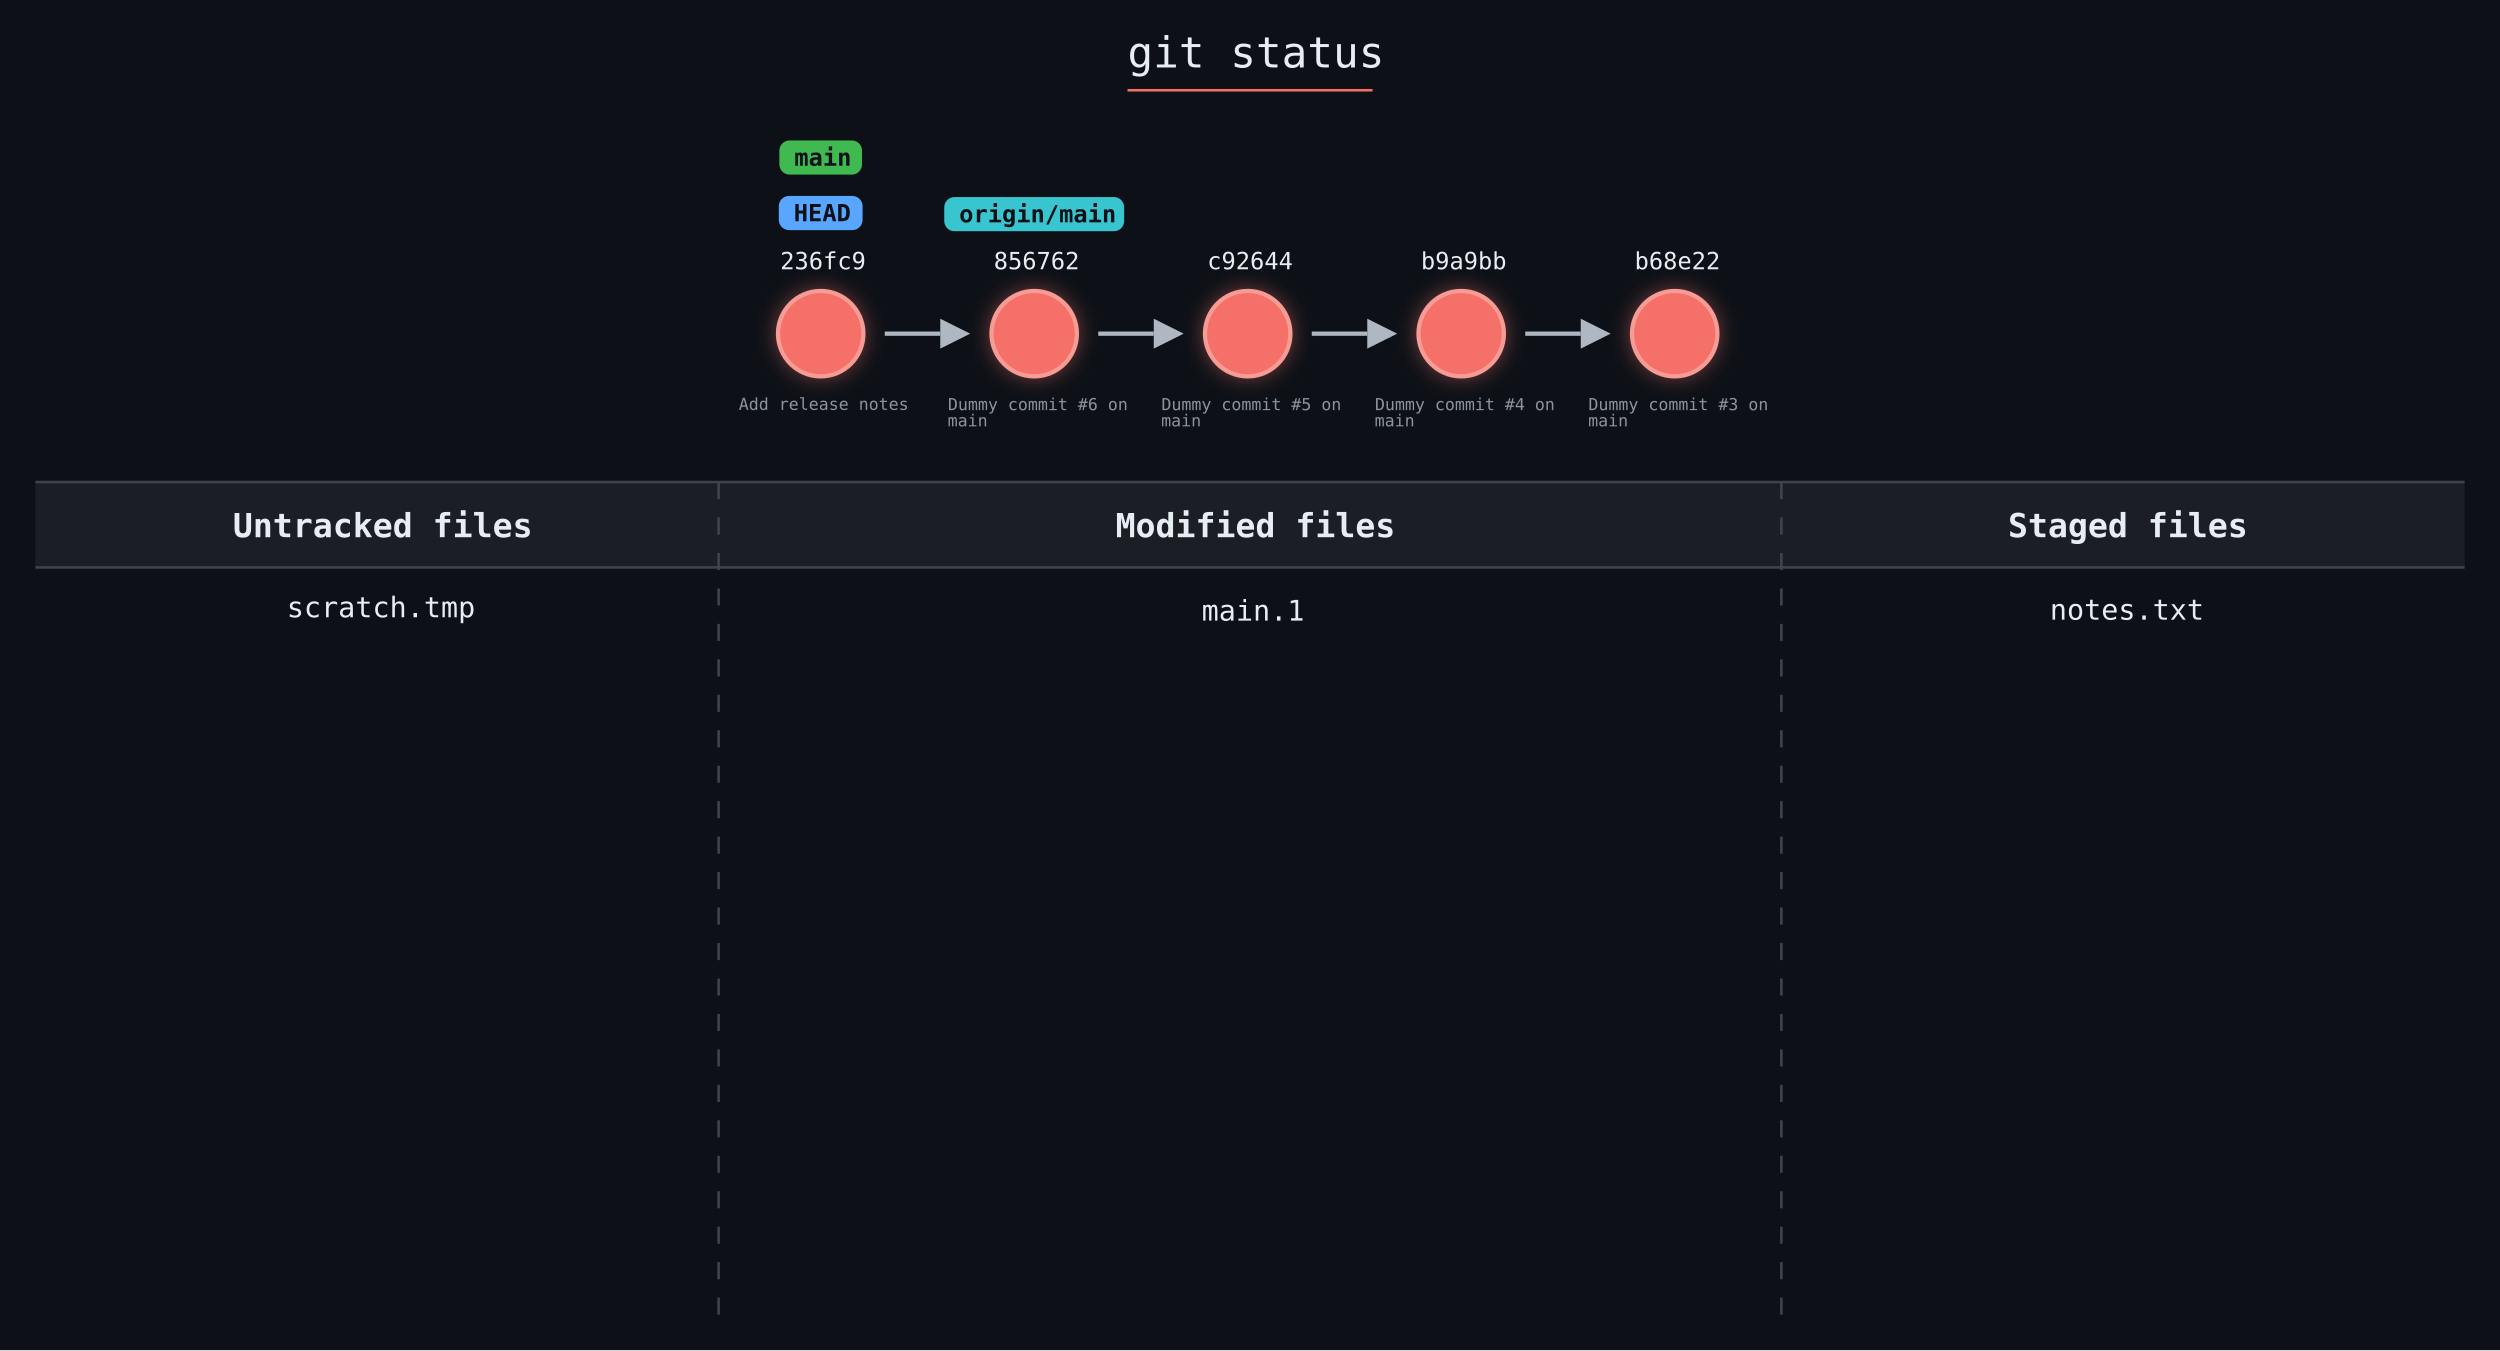
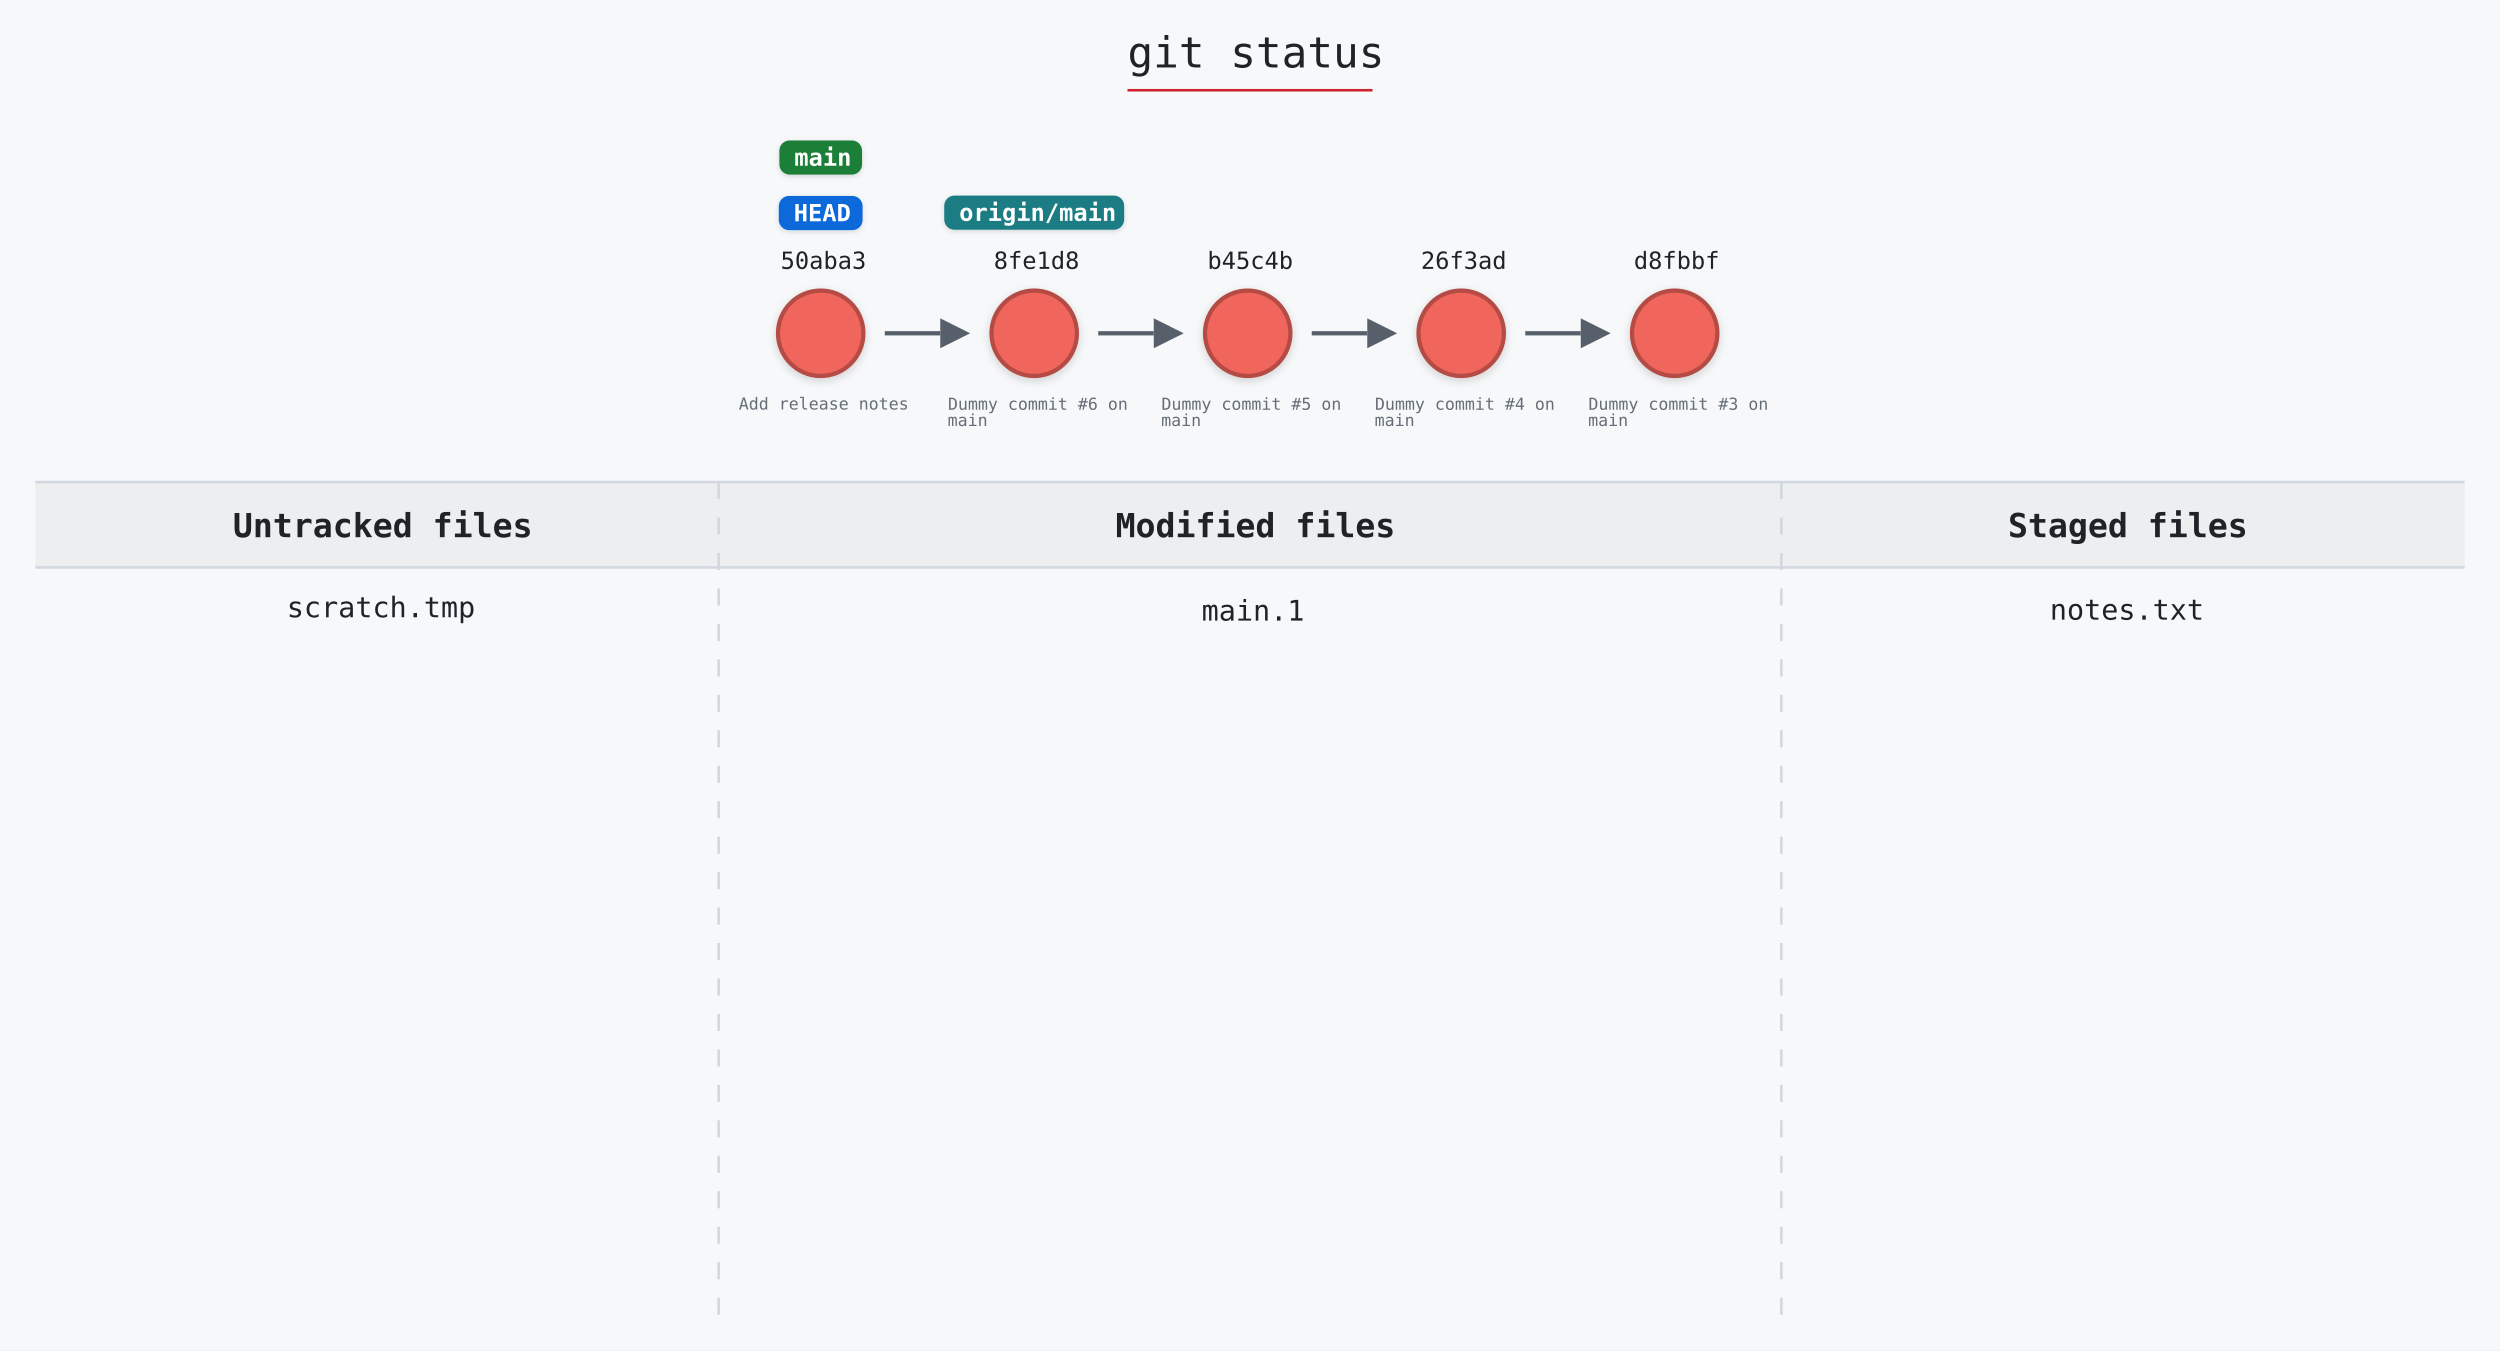
- <svg xmlns="http://www.w3.org/2000/svg" id="scene" viewBox="-28 40.87 1976 1067.13" width="1976" height="1067.13" font-family="&quot;Cascadia Mono&quot;,&quot;JetBrains Mono&quot;,&quot;Fira Mono&quot;,&quot;SF Mono&quot;,Menlo,Consolas,&quot;DejaVu Sans Mono&quot;,&quot;Liberation Mono&quot;,monospace" data-scale="67.500000" data-center="5.026947 0.587136" data-frame="1920 1080">
+ <svg xmlns="http://www.w3.org/2000/svg" id="scene" viewBox="-28 40.87 1976 1067.13" width="1976" height="1067.13" font-family="&quot;Cascadia Mono&quot;,&quot;JetBrains Mono&quot;,&quot;Fira Mono&quot;,&quot;SF Mono&quot;,Menlo,Consolas,&quot;DejaVu Sans Mono&quot;,&quot;Liberation Mono&quot;,monospace" data-scale="67.500000" data-center="5.026947 0.584967" data-frame="1920 1080">
  <defs>
    <filter id="shadow1" x="-60%" y="-60%" width="220%" height="220%" color-interpolation-filters="sRGB">
-       <feDropShadow dx="0" dy="-0" stdDeviation="7.42" flood-color="#F47067" flood-opacity="0.45" />
+       <feDropShadow dx="0" dy="2.36" stdDeviation="3.38" flood-color="#000000" flood-opacity="0.16" />
+     </filter>
+     <filter id="shadow2" x="-60%" y="-60%" width="220%" height="220%" color-interpolation-filters="sRGB">
+       <feDropShadow dx="0" dy="1.35" stdDeviation="2.02" flood-color="#000000" flood-opacity="0.14" />
    </filter>
  </defs>
-   <rect x="-28" y="40.87" width="1976" height="1067.13" fill="#0D1117" data-role="background" />
-   <circle cx="620.68" cy="304.6" r="33.75" fill="#F47067" stroke="#F79B95" stroke-width="3.38" filter="url(#shadow1)" data-role="commit" data-phase="before" data-sha="236fc9f315a3612ad4c0ee820d6c2e34f00004a7" data-author="Demo" data-date="2026-09-21 15:45" data-message="Add release notes" data-parents="85676234e4012e743b2db3a8c124537c36e53f1e" data-kind="commit" />
-   <text x="588.69" y="253.68" font-size="18.74" fill="#E6EDF3" xml:space="preserve" textLength="63.97" lengthAdjust="spacingAndGlyphs" data-role="commit-label" data-sha="236fc9f315a3612ad4c0ee820d6c2e34f00004a7" data-phase="before">236fc9</text>
-   <text x="555.92" y="364.85" font-size="13.12" fill="#8B949E" xml:space="preserve" textLength="129.53" lengthAdjust="spacingAndGlyphs" data-role="commit-label" data-sha="236fc9f315a3612ad4c0ee820d6c2e34f00004a7" data-phase="before">Add release notes</text>
-   <rect x="587.57" y="195.75" width="66.22" height="27" rx="8.1" fill="#58A6FF" data-role="ref" data-name="HEAD" data-kind="head" data-phase="before" />
-   <text x="599.38" y="215.75" font-size="18.74" fill="#0D1117" xml:space="preserve" font-weight="700" textLength="42.6" lengthAdjust="spacingAndGlyphs" data-role="ref" data-name="HEAD" data-kind="head" data-phase="before">HEAD</text>
-   <rect x="588.01" y="151.88" width="65.35" height="27" rx="8.1" fill="#3FB950" data-role="ref" data-name="main" data-kind="branch" data-phase="before" />
-   <text x="599.82" y="171.87" font-size="18.74" fill="#0D1117" xml:space="preserve" font-weight="700" textLength="41.72" lengthAdjust="spacingAndGlyphs" data-role="ref" data-name="main" data-kind="branch" data-phase="before">main</text>
-   <circle cx="789.43" cy="304.6" r="33.75" fill="#F47067" stroke="#F79B95" stroke-width="3.38" filter="url(#shadow1)" data-role="commit" data-phase="before" data-sha="85676234e4012e743b2db3a8c124537c36e53f1e" data-author="Jacob Stopak" data-date="2026-09-21 15:45" data-message="Dummy commit #6 on main" data-parents="c9264462b7595890aca932b562bdecb3753472c1" data-kind="commit" />
-   <text x="757.44" y="253.68" font-size="18.74" fill="#E6EDF3" xml:space="preserve" textLength="63.97" lengthAdjust="spacingAndGlyphs" data-role="commit-label" data-sha="85676234e4012e743b2db3a8c124537c36e53f1e" data-phase="before">856762</text>
-   <text x="721.24" y="365.06" font-size="13.12" fill="#8B949E" xml:space="preserve" textLength="136.6" lengthAdjust="spacingAndGlyphs" data-role="commit-label" data-sha="85676234e4012e743b2db3a8c124537c36e53f1e" data-phase="before">Dummy commit #6 on</text>
-   <text x="721.03" y="377.85" font-size="13.12" fill="#8B949E" xml:space="preserve" textLength="29.2" lengthAdjust="spacingAndGlyphs" data-role="commit-label" data-sha="85676234e4012e743b2db3a8c124537c36e53f1e" data-phase="before">main</text>
-   <rect x="718.33" y="196.63" width="142.2" height="27" rx="8.1" fill="#39C5CF" data-role="ref" data-name="origin/main" data-kind="remote" data-phase="before" />
-   <text x="730.14" y="216.62" font-size="18.74" fill="#0D1117" xml:space="preserve" font-weight="700" textLength="118.58" lengthAdjust="spacingAndGlyphs" data-role="ref" data-name="origin/main" data-kind="remote" data-phase="before">origin/main</text>
-   <line x1="671.31" y1="304.6" x2="715.18" y2="304.6" fill="none" stroke="#AEB7C2" stroke-width="3.38" data-role="edge" data-src="236fc9f315a3612ad4c0ee820d6c2e34f00004a7" data-dst="85676234e4012e743b2db3a8c124537c36e53f1e" data-phase="before" />
-   <polygon points="738.81,304.6 715.18,292.78 715.18,316.41" fill="#AEB7C2" data-role="edge" data-src="236fc9f315a3612ad4c0ee820d6c2e34f00004a7" data-dst="85676234e4012e743b2db3a8c124537c36e53f1e" data-phase="before" />
-   <circle cx="958.18" cy="304.6" r="33.75" fill="#F47067" stroke="#F79B95" stroke-width="3.38" filter="url(#shadow1)" data-role="commit" data-phase="before" data-sha="c9264462b7595890aca932b562bdecb3753472c1" data-author="Jacob Stopak" data-date="2026-09-21 15:45" data-message="Dummy commit #5 on main" data-parents="b9a9bbc38907d8ea443545e270efd292747e5bdc" data-kind="commit" />
-   <text x="926.19" y="253.68" font-size="18.74" fill="#E6EDF3" xml:space="preserve" textLength="63.97" lengthAdjust="spacingAndGlyphs" data-role="commit-label" data-sha="c9264462b7595890aca932b562bdecb3753472c1" data-phase="before">c92644</text>
-   <text x="889.99" y="365.06" font-size="13.12" fill="#8B949E" xml:space="preserve" textLength="136.6" lengthAdjust="spacingAndGlyphs" data-role="commit-label" data-sha="c9264462b7595890aca932b562bdecb3753472c1" data-phase="before">Dummy commit #5 on</text>
-   <text x="889.78" y="377.85" font-size="13.12" fill="#8B949E" xml:space="preserve" textLength="29.2" lengthAdjust="spacingAndGlyphs" data-role="commit-label" data-sha="c9264462b7595890aca932b562bdecb3753472c1" data-phase="before">main</text>
-   <line x1="840.06" y1="304.6" x2="883.93" y2="304.6" fill="none" stroke="#AEB7C2" stroke-width="3.38" data-role="edge" data-src="85676234e4012e743b2db3a8c124537c36e53f1e" data-dst="c9264462b7595890aca932b562bdecb3753472c1" data-phase="before" />
-   <polygon points="907.56,304.6 883.93,292.78 883.93,316.41" fill="#AEB7C2" data-role="edge" data-src="85676234e4012e743b2db3a8c124537c36e53f1e" data-dst="c9264462b7595890aca932b562bdecb3753472c1" data-phase="before" />
-   <circle cx="1126.93" cy="304.6" r="33.75" fill="#F47067" stroke="#F79B95" stroke-width="3.38" filter="url(#shadow1)" data-role="commit" data-phase="before" data-sha="b9a9bbc38907d8ea443545e270efd292747e5bdc" data-author="Jacob Stopak" data-date="2026-09-21 15:45" data-message="Dummy commit #4 on main" data-parents="b68e227e7c9b81654bc81481b668f98d1af67c20" data-kind="commit" />
-   <text x="1095.09" y="253.68" font-size="18.74" fill="#E6EDF3" xml:space="preserve" textLength="63.68" lengthAdjust="spacingAndGlyphs" data-role="commit-label" data-sha="b9a9bbc38907d8ea443545e270efd292747e5bdc" data-phase="before">b9a9bb</text>
-   <text x="1058.74" y="365.06" font-size="13.12" fill="#8B949E" xml:space="preserve" textLength="136.6" lengthAdjust="spacingAndGlyphs" data-role="commit-label" data-sha="b9a9bbc38907d8ea443545e270efd292747e5bdc" data-phase="before">Dummy commit #4 on</text>
-   <text x="1058.53" y="377.85" font-size="13.12" fill="#8B949E" xml:space="preserve" textLength="29.2" lengthAdjust="spacingAndGlyphs" data-role="commit-label" data-sha="b9a9bbc38907d8ea443545e270efd292747e5bdc" data-phase="before">main</text>
-   <line x1="1008.81" y1="304.6" x2="1052.68" y2="304.6" fill="none" stroke="#AEB7C2" stroke-width="3.38" data-role="edge" data-src="c9264462b7595890aca932b562bdecb3753472c1" data-dst="b9a9bbc38907d8ea443545e270efd292747e5bdc" data-phase="before" />
-   <polygon points="1076.31,304.6 1052.68,292.78 1052.68,316.41" fill="#AEB7C2" data-role="edge" data-src="c9264462b7595890aca932b562bdecb3753472c1" data-dst="b9a9bbc38907d8ea443545e270efd292747e5bdc" data-phase="before" />
-   <circle cx="1295.68" cy="304.6" r="33.75" fill="#F47067" stroke="#F79B95" stroke-width="3.38" filter="url(#shadow1)" data-role="commit" data-phase="before" data-sha="b68e227e7c9b81654bc81481b668f98d1af67c20" data-author="Jacob Stopak" data-date="2026-09-21 15:45" data-message="Dummy commit #3 on main" data-parents="97f76fe85dcb466d6fa29924e877d835655b79f3" data-kind="commit" />
-   <text x="1263.99" y="253.68" font-size="18.74" fill="#E6EDF3" xml:space="preserve" textLength="63.39" lengthAdjust="spacingAndGlyphs" data-role="commit-label" data-sha="b68e227e7c9b81654bc81481b668f98d1af67c20" data-phase="before">b68e22</text>
-   <text x="1227.49" y="365.06" font-size="13.12" fill="#8B949E" xml:space="preserve" textLength="136.6" lengthAdjust="spacingAndGlyphs" data-role="commit-label" data-sha="b68e227e7c9b81654bc81481b668f98d1af67c20" data-phase="before">Dummy commit #3 on</text>
-   <text x="1227.28" y="377.85" font-size="13.12" fill="#8B949E" xml:space="preserve" textLength="29.2" lengthAdjust="spacingAndGlyphs" data-role="commit-label" data-sha="b68e227e7c9b81654bc81481b668f98d1af67c20" data-phase="before">main</text>
-   <line x1="1177.56" y1="304.6" x2="1221.43" y2="304.6" fill="none" stroke="#AEB7C2" stroke-width="3.38" data-role="edge" data-src="b9a9bbc38907d8ea443545e270efd292747e5bdc" data-dst="b68e227e7c9b81654bc81481b668f98d1af67c20" data-phase="before" />
-   <polygon points="1245.06,304.6 1221.43,292.78 1221.43,316.41" fill="#AEB7C2" data-role="edge" data-src="b9a9bbc38907d8ea443545e270efd292747e5bdc" data-dst="b68e227e7c9b81654bc81481b668f98d1af67c20" data-phase="before" />
-   <polygon points="1920,421.88 0,421.88 0,489.38 1920,489.38" fill="#FFFFFF" fill-opacity="0.06" />
-   <line x1="0" y1="421.88" x2="1920" y2="421.88" fill="none" stroke="#3D444D" stroke-width="2.02" />
-   <line x1="0" y1="489.38" x2="1920" y2="489.38" fill="none" stroke="#3D444D" stroke-width="2.02" />
-   <line x1="540" y1="1080" x2="540" y2="1066.5" fill="none" stroke="#3D444D" stroke-width="2.02" />
-   <line x1="540" y1="1051.97" x2="540" y2="1038.47" fill="none" stroke="#3D444D" stroke-width="2.02" />
-   <line x1="540" y1="1023.95" x2="540" y2="1010.45" fill="none" stroke="#3D444D" stroke-width="2.02" />
-   <line x1="540" y1="995.92" x2="540" y2="982.42" fill="none" stroke="#3D444D" stroke-width="2.02" />
-   <line x1="540" y1="967.89" x2="540" y2="954.39" fill="none" stroke="#3D444D" stroke-width="2.02" />
-   <line x1="540" y1="939.86" x2="540" y2="926.36" fill="none" stroke="#3D444D" stroke-width="2.02" />
-   <line x1="540" y1="911.84" x2="540" y2="898.34" fill="none" stroke="#3D444D" stroke-width="2.02" />
-   <line x1="540" y1="883.81" x2="540" y2="870.31" fill="none" stroke="#3D444D" stroke-width="2.02" />
-   <line x1="540" y1="855.78" x2="540" y2="842.28" fill="none" stroke="#3D444D" stroke-width="2.02" />
-   <line x1="540" y1="827.76" x2="540" y2="814.26" fill="none" stroke="#3D444D" stroke-width="2.02" />
-   <line x1="540" y1="799.73" x2="540" y2="786.23" fill="none" stroke="#3D444D" stroke-width="2.02" />
-   <line x1="540" y1="771.7" x2="540" y2="758.2" fill="none" stroke="#3D444D" stroke-width="2.02" />
-   <line x1="540" y1="743.67" x2="540" y2="730.17" fill="none" stroke="#3D444D" stroke-width="2.02" />
-   <line x1="540" y1="715.65" x2="540" y2="702.15" fill="none" stroke="#3D444D" stroke-width="2.02" />
-   <line x1="540" y1="687.62" x2="540" y2="674.12" fill="none" stroke="#3D444D" stroke-width="2.02" />
-   <line x1="540" y1="659.59" x2="540" y2="646.09" fill="none" stroke="#3D444D" stroke-width="2.02" />
-   <line x1="540" y1="631.57" x2="540" y2="618.07" fill="none" stroke="#3D444D" stroke-width="2.02" />
-   <line x1="540" y1="603.54" x2="540" y2="590.04" fill="none" stroke="#3D444D" stroke-width="2.02" />
-   <line x1="540" y1="575.51" x2="540" y2="562.01" fill="none" stroke="#3D444D" stroke-width="2.02" />
-   <line x1="540" y1="547.48" x2="540" y2="533.98" fill="none" stroke="#3D444D" stroke-width="2.02" />
-   <line x1="540" y1="519.46" x2="540" y2="505.96" fill="none" stroke="#3D444D" stroke-width="2.02" />
-   <line x1="540" y1="491.43" x2="540" y2="477.93" fill="none" stroke="#3D444D" stroke-width="2.02" />
-   <line x1="540" y1="463.4" x2="540" y2="449.9" fill="none" stroke="#3D444D" stroke-width="2.02" />
-   <line x1="540" y1="435.37" x2="540" y2="421.88" fill="none" stroke="#3D444D" stroke-width="2.02" />
-   <line x1="1380" y1="1080" x2="1380" y2="1066.5" fill="none" stroke="#3D444D" stroke-width="2.02" />
-   <line x1="1380" y1="1051.97" x2="1380" y2="1038.47" fill="none" stroke="#3D444D" stroke-width="2.02" />
-   <line x1="1380" y1="1023.95" x2="1380" y2="1010.45" fill="none" stroke="#3D444D" stroke-width="2.02" />
-   <line x1="1380" y1="995.92" x2="1380" y2="982.42" fill="none" stroke="#3D444D" stroke-width="2.02" />
-   <line x1="1380" y1="967.89" x2="1380" y2="954.39" fill="none" stroke="#3D444D" stroke-width="2.02" />
-   <line x1="1380" y1="939.86" x2="1380" y2="926.36" fill="none" stroke="#3D444D" stroke-width="2.02" />
-   <line x1="1380" y1="911.84" x2="1380" y2="898.34" fill="none" stroke="#3D444D" stroke-width="2.02" />
-   <line x1="1380" y1="883.81" x2="1380" y2="870.31" fill="none" stroke="#3D444D" stroke-width="2.02" />
-   <line x1="1380" y1="855.78" x2="1380" y2="842.28" fill="none" stroke="#3D444D" stroke-width="2.02" />
-   <line x1="1380" y1="827.76" x2="1380" y2="814.26" fill="none" stroke="#3D444D" stroke-width="2.02" />
-   <line x1="1380" y1="799.73" x2="1380" y2="786.23" fill="none" stroke="#3D444D" stroke-width="2.02" />
-   <line x1="1380" y1="771.7" x2="1380" y2="758.2" fill="none" stroke="#3D444D" stroke-width="2.02" />
-   <line x1="1380" y1="743.67" x2="1380" y2="730.17" fill="none" stroke="#3D444D" stroke-width="2.02" />
-   <line x1="1380" y1="715.65" x2="1380" y2="702.15" fill="none" stroke="#3D444D" stroke-width="2.02" />
-   <line x1="1380" y1="687.62" x2="1380" y2="674.12" fill="none" stroke="#3D444D" stroke-width="2.02" />
-   <line x1="1380" y1="659.59" x2="1380" y2="646.09" fill="none" stroke="#3D444D" stroke-width="2.02" />
-   <line x1="1380" y1="631.57" x2="1380" y2="618.07" fill="none" stroke="#3D444D" stroke-width="2.02" />
-   <line x1="1380" y1="603.54" x2="1380" y2="590.04" fill="none" stroke="#3D444D" stroke-width="2.02" />
-   <line x1="1380" y1="575.51" x2="1380" y2="562.01" fill="none" stroke="#3D444D" stroke-width="2.02" />
-   <line x1="1380" y1="547.48" x2="1380" y2="533.98" fill="none" stroke="#3D444D" stroke-width="2.02" />
-   <line x1="1380" y1="519.46" x2="1380" y2="505.96" fill="none" stroke="#3D444D" stroke-width="2.02" />
-   <line x1="1380" y1="491.43" x2="1380" y2="477.93" fill="none" stroke="#3D444D" stroke-width="2.02" />
-   <line x1="1380" y1="463.4" x2="1380" y2="449.9" fill="none" stroke="#3D444D" stroke-width="2.02" />
-   <line x1="1380" y1="435.37" x2="1380" y2="421.88" fill="none" stroke="#3D444D" stroke-width="2.02" />
-   <text x="156.05" y="465.46" font-size="26.23" fill="#E6EDF3" xml:space="preserve" font-weight="700" textLength="227.9" lengthAdjust="spacingAndGlyphs">Untracked files</text>
-   <text x="853.74" y="465.46" font-size="26.23" fill="#E6EDF3" xml:space="preserve" font-weight="700" textLength="212.53" lengthAdjust="spacingAndGlyphs">Modified files</text>
-   <text x="1559.11" y="465.46" font-size="26.23" fill="#E6EDF3" xml:space="preserve" font-weight="700" textLength="181.79" lengthAdjust="spacingAndGlyphs">Staged files</text>
-   <text x="198.68" y="528.75" font-size="22.49" fill="#E6EDF3" xml:space="preserve" textLength="142.64" lengthAdjust="spacingAndGlyphs" data-role="file" data-name="scratch.tmp" data-column="Untracked files" data-phase="before">scratch.tmp</text>
-   <text x="921.79" y="531.38" font-size="22.49" fill="#E6EDF3" xml:space="preserve" textLength="76.42" lengthAdjust="spacingAndGlyphs" data-role="file" data-name="main.1" data-column="Modified files" data-phase="before">main.1</text>
-   <text x="1592.2" y="530.68" font-size="22.49" fill="#E6EDF3" xml:space="preserve" textLength="115.59" lengthAdjust="spacingAndGlyphs" data-role="file" data-name="notes.txt" data-column="Staged files" data-phase="before">notes.txt</text>
-   <text x="863.16" y="94.17" font-size="33.73" fill="#E6EDF3" xml:space="preserve" textLength="193.67" lengthAdjust="spacingAndGlyphs" data-role="title">git status</text>
-   <line x1="863.16" y1="112.2" x2="1056.84" y2="112.2" fill="none" stroke="#F47067" stroke-width="2.02" data-role="title" />
+   <rect x="-28" y="40.87" width="1976" height="1067.13" fill="#F6F8FA" data-role="background" />
+   <circle cx="620.68" cy="304.3" r="33.75" fill="#F0665C" stroke="#B44C45" stroke-width="3.38" filter="url(#shadow1)" data-role="commit" data-phase="before" data-sha="50aba33309a8e99f0888771d227f4ac49f712e7b" data-author="Demo" data-date="2026-09-21 15:52" data-message="Add release notes" data-parents="8fe1d85b66c953c6358a15db09e874259e801c4a" data-kind="commit" />
+   <text x="588.99" y="253.39" font-size="18.74" fill="#1F2328" xml:space="preserve" textLength="63.39" lengthAdjust="spacingAndGlyphs" data-role="commit-label" data-sha="50aba33309a8e99f0888771d227f4ac49f712e7b" data-phase="before">50aba3</text>
+   <text x="555.92" y="364.56" font-size="13.12" fill="#656D76" xml:space="preserve" textLength="129.53" lengthAdjust="spacingAndGlyphs" data-role="commit-label" data-sha="50aba33309a8e99f0888771d227f4ac49f712e7b" data-phase="before">Add release notes</text>
+   <rect x="587.57" y="195.75" width="66.22" height="27" rx="8.1" fill="#0969DA" filter="url(#shadow2)" data-role="ref" data-name="HEAD" data-kind="head" data-phase="before" />
+   <text x="599.38" y="215.75" font-size="18.74" fill="#FFFFFF" xml:space="preserve" font-weight="700" textLength="42.6" lengthAdjust="spacingAndGlyphs" data-role="ref" data-name="HEAD" data-kind="head" data-phase="before">HEAD</text>
+   <rect x="588.01" y="151.88" width="65.35" height="27" rx="8.1" fill="#1A7F37" filter="url(#shadow2)" data-role="ref" data-name="main" data-kind="branch" data-phase="before" />
+   <text x="599.82" y="171.87" font-size="18.74" fill="#FFFFFF" xml:space="preserve" font-weight="700" textLength="41.72" lengthAdjust="spacingAndGlyphs" data-role="ref" data-name="main" data-kind="branch" data-phase="before">main</text>
+   <circle cx="789.43" cy="304.3" r="33.75" fill="#F0665C" stroke="#B44C45" stroke-width="3.38" filter="url(#shadow1)" data-role="commit" data-phase="before" data-sha="8fe1d85b66c953c6358a15db09e874259e801c4a" data-author="Jacob Stopak" data-date="2026-09-21 15:52" data-message="Dummy commit #6 on main" data-parents="b45c4b82e9944449bd05c8d38941f19b381d44b8" data-kind="commit" />
+   <text x="757.44" y="253.39" font-size="18.74" fill="#1F2328" xml:space="preserve" textLength="63.97" lengthAdjust="spacingAndGlyphs" data-role="commit-label" data-sha="8fe1d85b66c953c6358a15db09e874259e801c4a" data-phase="before">8fe1d8</text>
+   <text x="721.24" y="364.77" font-size="13.12" fill="#656D76" xml:space="preserve" textLength="136.6" lengthAdjust="spacingAndGlyphs" data-role="commit-label" data-sha="8fe1d85b66c953c6358a15db09e874259e801c4a" data-phase="before">Dummy commit #6 on</text>
+   <text x="721.03" y="377.56" font-size="13.12" fill="#656D76" xml:space="preserve" textLength="29.2" lengthAdjust="spacingAndGlyphs" data-role="commit-label" data-sha="8fe1d85b66c953c6358a15db09e874259e801c4a" data-phase="before">main</text>
+   <rect x="718.33" y="195.46" width="142.2" height="27" rx="8.1" fill="#1B7C83" filter="url(#shadow2)" data-role="ref" data-name="origin/main" data-kind="remote" data-phase="before" />
+   <text x="730.14" y="215.45" font-size="18.74" fill="#FFFFFF" xml:space="preserve" font-weight="700" textLength="118.58" lengthAdjust="spacingAndGlyphs" data-role="ref" data-name="origin/main" data-kind="remote" data-phase="before">origin/main</text>
+   <line x1="671.31" y1="304.3" x2="715.18" y2="304.3" fill="none" stroke="#57606A" stroke-width="3.38" data-role="edge" data-src="50aba33309a8e99f0888771d227f4ac49f712e7b" data-dst="8fe1d85b66c953c6358a15db09e874259e801c4a" data-phase="before" />
+   <polygon points="738.81,304.3 715.18,292.49 715.18,316.12" fill="#57606A" data-role="edge" data-src="50aba33309a8e99f0888771d227f4ac49f712e7b" data-dst="8fe1d85b66c953c6358a15db09e874259e801c4a" data-phase="before" />
+   <circle cx="958.18" cy="304.3" r="33.75" fill="#F0665C" stroke="#B44C45" stroke-width="3.38" filter="url(#shadow1)" data-role="commit" data-phase="before" data-sha="b45c4b82e9944449bd05c8d38941f19b381d44b8" data-author="Jacob Stopak" data-date="2026-09-21 15:52" data-message="Dummy commit #5 on main" data-parents="26f3ad1f416d8515f631c8d38068000778353bba" data-kind="commit" />
+   <text x="926.34" y="253.39" font-size="18.74" fill="#1F2328" xml:space="preserve" textLength="63.68" lengthAdjust="spacingAndGlyphs" data-role="commit-label" data-sha="b45c4b82e9944449bd05c8d38941f19b381d44b8" data-phase="before">b45c4b</text>
+   <text x="889.99" y="364.77" font-size="13.12" fill="#656D76" xml:space="preserve" textLength="136.6" lengthAdjust="spacingAndGlyphs" data-role="commit-label" data-sha="b45c4b82e9944449bd05c8d38941f19b381d44b8" data-phase="before">Dummy commit #5 on</text>
+   <text x="889.78" y="377.56" font-size="13.12" fill="#656D76" xml:space="preserve" textLength="29.2" lengthAdjust="spacingAndGlyphs" data-role="commit-label" data-sha="b45c4b82e9944449bd05c8d38941f19b381d44b8" data-phase="before">main</text>
+   <line x1="840.06" y1="304.3" x2="883.93" y2="304.3" fill="none" stroke="#57606A" stroke-width="3.38" data-role="edge" data-src="8fe1d85b66c953c6358a15db09e874259e801c4a" data-dst="b45c4b82e9944449bd05c8d38941f19b381d44b8" data-phase="before" />
+   <polygon points="907.56,304.3 883.93,292.49 883.93,316.12" fill="#57606A" data-role="edge" data-src="8fe1d85b66c953c6358a15db09e874259e801c4a" data-dst="b45c4b82e9944449bd05c8d38941f19b381d44b8" data-phase="before" />
+   <circle cx="1126.93" cy="304.3" r="33.75" fill="#F0665C" stroke="#B44C45" stroke-width="3.38" filter="url(#shadow1)" data-role="commit" data-phase="before" data-sha="26f3ad1f416d8515f631c8d38068000778353bba" data-author="Jacob Stopak" data-date="2026-09-21 15:52" data-message="Dummy commit #4 on main" data-parents="d8fbbfb5772a5fd4ca822d660a99933dfdb54088" data-kind="commit" />
+   <text x="1095.09" y="253.39" font-size="18.74" fill="#1F2328" xml:space="preserve" textLength="63.68" lengthAdjust="spacingAndGlyphs" data-role="commit-label" data-sha="26f3ad1f416d8515f631c8d38068000778353bba" data-phase="before">26f3ad</text>
+   <text x="1058.74" y="364.77" font-size="13.12" fill="#656D76" xml:space="preserve" textLength="136.6" lengthAdjust="spacingAndGlyphs" data-role="commit-label" data-sha="26f3ad1f416d8515f631c8d38068000778353bba" data-phase="before">Dummy commit #4 on</text>
+   <text x="1058.53" y="377.56" font-size="13.12" fill="#656D76" xml:space="preserve" textLength="29.2" lengthAdjust="spacingAndGlyphs" data-role="commit-label" data-sha="26f3ad1f416d8515f631c8d38068000778353bba" data-phase="before">main</text>
+   <line x1="1008.81" y1="304.3" x2="1052.68" y2="304.3" fill="none" stroke="#57606A" stroke-width="3.38" data-role="edge" data-src="b45c4b82e9944449bd05c8d38941f19b381d44b8" data-dst="26f3ad1f416d8515f631c8d38068000778353bba" data-phase="before" />
+   <polygon points="1076.31,304.3 1052.68,292.49 1052.68,316.12" fill="#57606A" data-role="edge" data-src="b45c4b82e9944449bd05c8d38941f19b381d44b8" data-dst="26f3ad1f416d8515f631c8d38068000778353bba" data-phase="before" />
+   <circle cx="1295.68" cy="304.3" r="33.75" fill="#F0665C" stroke="#B44C45" stroke-width="3.38" filter="url(#shadow1)" data-role="commit" data-phase="before" data-sha="d8fbbfb5772a5fd4ca822d660a99933dfdb54088" data-author="Jacob Stopak" data-date="2026-09-21 15:52" data-message="Dummy commit #3 on main" data-parents="5eafa3e66cb74b46e28e0e89666e0d42d39f87c2" data-kind="commit" />
+   <text x="1263.4" y="253.39" font-size="18.74" fill="#1F2328" xml:space="preserve" textLength="64.56" lengthAdjust="spacingAndGlyphs" data-role="commit-label" data-sha="d8fbbfb5772a5fd4ca822d660a99933dfdb54088" data-phase="before">d8fbbf</text>
+   <text x="1227.49" y="364.77" font-size="13.12" fill="#656D76" xml:space="preserve" textLength="136.6" lengthAdjust="spacingAndGlyphs" data-role="commit-label" data-sha="d8fbbfb5772a5fd4ca822d660a99933dfdb54088" data-phase="before">Dummy commit #3 on</text>
+   <text x="1227.28" y="377.56" font-size="13.12" fill="#656D76" xml:space="preserve" textLength="29.2" lengthAdjust="spacingAndGlyphs" data-role="commit-label" data-sha="d8fbbfb5772a5fd4ca822d660a99933dfdb54088" data-phase="before">main</text>
+   <line x1="1177.56" y1="304.3" x2="1221.43" y2="304.3" fill="none" stroke="#57606A" stroke-width="3.38" data-role="edge" data-src="26f3ad1f416d8515f631c8d38068000778353bba" data-dst="d8fbbfb5772a5fd4ca822d660a99933dfdb54088" data-phase="before" />
+   <polygon points="1245.06,304.3 1221.43,292.49 1221.43,316.12" fill="#57606A" data-role="edge" data-src="26f3ad1f416d8515f631c8d38068000778353bba" data-dst="d8fbbfb5772a5fd4ca822d660a99933dfdb54088" data-phase="before" />
+   <polygon points="1920,421.88 0,421.88 0,489.38 1920,489.38" fill="#000000" fill-opacity="0.04" />
+   <line x1="0" y1="421.88" x2="1920" y2="421.88" fill="none" stroke="#D0D7DE" stroke-width="2.02" />
+   <line x1="0" y1="489.38" x2="1920" y2="489.38" fill="none" stroke="#D0D7DE" stroke-width="2.02" />
+   <line x1="540" y1="1080" x2="540" y2="1066.5" fill="none" stroke="#D0D7DE" stroke-width="2.02" />
+   <line x1="540" y1="1051.97" x2="540" y2="1038.47" fill="none" stroke="#D0D7DE" stroke-width="2.02" />
+   <line x1="540" y1="1023.95" x2="540" y2="1010.45" fill="none" stroke="#D0D7DE" stroke-width="2.02" />
+   <line x1="540" y1="995.92" x2="540" y2="982.42" fill="none" stroke="#D0D7DE" stroke-width="2.02" />
+   <line x1="540" y1="967.89" x2="540" y2="954.39" fill="none" stroke="#D0D7DE" stroke-width="2.02" />
+   <line x1="540" y1="939.86" x2="540" y2="926.36" fill="none" stroke="#D0D7DE" stroke-width="2.02" />
+   <line x1="540" y1="911.84" x2="540" y2="898.34" fill="none" stroke="#D0D7DE" stroke-width="2.02" />
+   <line x1="540" y1="883.81" x2="540" y2="870.31" fill="none" stroke="#D0D7DE" stroke-width="2.02" />
+   <line x1="540" y1="855.78" x2="540" y2="842.28" fill="none" stroke="#D0D7DE" stroke-width="2.02" />
+   <line x1="540" y1="827.76" x2="540" y2="814.26" fill="none" stroke="#D0D7DE" stroke-width="2.02" />
+   <line x1="540" y1="799.73" x2="540" y2="786.23" fill="none" stroke="#D0D7DE" stroke-width="2.02" />
+   <line x1="540" y1="771.7" x2="540" y2="758.2" fill="none" stroke="#D0D7DE" stroke-width="2.02" />
+   <line x1="540" y1="743.67" x2="540" y2="730.17" fill="none" stroke="#D0D7DE" stroke-width="2.02" />
+   <line x1="540" y1="715.65" x2="540" y2="702.15" fill="none" stroke="#D0D7DE" stroke-width="2.02" />
+   <line x1="540" y1="687.62" x2="540" y2="674.12" fill="none" stroke="#D0D7DE" stroke-width="2.02" />
+   <line x1="540" y1="659.59" x2="540" y2="646.09" fill="none" stroke="#D0D7DE" stroke-width="2.02" />
+   <line x1="540" y1="631.57" x2="540" y2="618.07" fill="none" stroke="#D0D7DE" stroke-width="2.02" />
+   <line x1="540" y1="603.54" x2="540" y2="590.04" fill="none" stroke="#D0D7DE" stroke-width="2.02" />
+   <line x1="540" y1="575.51" x2="540" y2="562.01" fill="none" stroke="#D0D7DE" stroke-width="2.02" />
+   <line x1="540" y1="547.48" x2="540" y2="533.98" fill="none" stroke="#D0D7DE" stroke-width="2.02" />
+   <line x1="540" y1="519.46" x2="540" y2="505.96" fill="none" stroke="#D0D7DE" stroke-width="2.02" />
+   <line x1="540" y1="491.43" x2="540" y2="477.93" fill="none" stroke="#D0D7DE" stroke-width="2.02" />
+   <line x1="540" y1="463.4" x2="540" y2="449.9" fill="none" stroke="#D0D7DE" stroke-width="2.02" />
+   <line x1="540" y1="435.37" x2="540" y2="421.88" fill="none" stroke="#D0D7DE" stroke-width="2.02" />
+   <line x1="1380" y1="1080" x2="1380" y2="1066.5" fill="none" stroke="#D0D7DE" stroke-width="2.02" />
+   <line x1="1380" y1="1051.97" x2="1380" y2="1038.47" fill="none" stroke="#D0D7DE" stroke-width="2.02" />
+   <line x1="1380" y1="1023.95" x2="1380" y2="1010.45" fill="none" stroke="#D0D7DE" stroke-width="2.02" />
+   <line x1="1380" y1="995.92" x2="1380" y2="982.42" fill="none" stroke="#D0D7DE" stroke-width="2.02" />
+   <line x1="1380" y1="967.89" x2="1380" y2="954.39" fill="none" stroke="#D0D7DE" stroke-width="2.02" />
+   <line x1="1380" y1="939.86" x2="1380" y2="926.36" fill="none" stroke="#D0D7DE" stroke-width="2.02" />
+   <line x1="1380" y1="911.84" x2="1380" y2="898.34" fill="none" stroke="#D0D7DE" stroke-width="2.02" />
+   <line x1="1380" y1="883.81" x2="1380" y2="870.31" fill="none" stroke="#D0D7DE" stroke-width="2.02" />
+   <line x1="1380" y1="855.78" x2="1380" y2="842.28" fill="none" stroke="#D0D7DE" stroke-width="2.02" />
+   <line x1="1380" y1="827.76" x2="1380" y2="814.26" fill="none" stroke="#D0D7DE" stroke-width="2.02" />
+   <line x1="1380" y1="799.73" x2="1380" y2="786.23" fill="none" stroke="#D0D7DE" stroke-width="2.02" />
+   <line x1="1380" y1="771.7" x2="1380" y2="758.2" fill="none" stroke="#D0D7DE" stroke-width="2.02" />
+   <line x1="1380" y1="743.67" x2="1380" y2="730.17" fill="none" stroke="#D0D7DE" stroke-width="2.02" />
+   <line x1="1380" y1="715.65" x2="1380" y2="702.15" fill="none" stroke="#D0D7DE" stroke-width="2.02" />
+   <line x1="1380" y1="687.62" x2="1380" y2="674.12" fill="none" stroke="#D0D7DE" stroke-width="2.02" />
+   <line x1="1380" y1="659.59" x2="1380" y2="646.09" fill="none" stroke="#D0D7DE" stroke-width="2.02" />
+   <line x1="1380" y1="631.57" x2="1380" y2="618.07" fill="none" stroke="#D0D7DE" stroke-width="2.02" />
+   <line x1="1380" y1="603.54" x2="1380" y2="590.04" fill="none" stroke="#D0D7DE" stroke-width="2.02" />
+   <line x1="1380" y1="575.51" x2="1380" y2="562.01" fill="none" stroke="#D0D7DE" stroke-width="2.02" />
+   <line x1="1380" y1="547.48" x2="1380" y2="533.98" fill="none" stroke="#D0D7DE" stroke-width="2.02" />
+   <line x1="1380" y1="519.46" x2="1380" y2="505.96" fill="none" stroke="#D0D7DE" stroke-width="2.02" />
+   <line x1="1380" y1="491.43" x2="1380" y2="477.93" fill="none" stroke="#D0D7DE" stroke-width="2.02" />
+   <line x1="1380" y1="463.4" x2="1380" y2="449.9" fill="none" stroke="#D0D7DE" stroke-width="2.02" />
+   <line x1="1380" y1="435.37" x2="1380" y2="421.88" fill="none" stroke="#D0D7DE" stroke-width="2.02" />
+   <text x="156.05" y="465.46" font-size="26.23" fill="#1F2328" xml:space="preserve" font-weight="700" textLength="227.9" lengthAdjust="spacingAndGlyphs">Untracked files</text>
+   <text x="853.74" y="465.46" font-size="26.23" fill="#1F2328" xml:space="preserve" font-weight="700" textLength="212.53" lengthAdjust="spacingAndGlyphs">Modified files</text>
+   <text x="1559.11" y="465.46" font-size="26.23" fill="#1F2328" xml:space="preserve" font-weight="700" textLength="181.79" lengthAdjust="spacingAndGlyphs">Staged files</text>
+   <text x="198.68" y="528.75" font-size="22.49" fill="#1F2328" xml:space="preserve" textLength="142.64" lengthAdjust="spacingAndGlyphs" data-role="file" data-name="scratch.tmp" data-column="Untracked files" data-phase="before">scratch.tmp</text>
+   <text x="921.79" y="531.38" font-size="22.49" fill="#1F2328" xml:space="preserve" textLength="76.42" lengthAdjust="spacingAndGlyphs" data-role="file" data-name="main.1" data-column="Modified files" data-phase="before">main.1</text>
+   <text x="1592.2" y="530.68" font-size="22.49" fill="#1F2328" xml:space="preserve" textLength="115.59" lengthAdjust="spacingAndGlyphs" data-role="file" data-name="notes.txt" data-column="Staged files" data-phase="before">notes.txt</text>
+   <text x="863.16" y="94.17" font-size="33.73" fill="#1F2328" xml:space="preserve" textLength="193.67" lengthAdjust="spacingAndGlyphs" data-role="title">git status</text>
+   <line x1="863.16" y1="112.2" x2="1056.84" y2="112.2" fill="none" stroke="#CF222E" stroke-width="2.02" data-role="title" />
</svg>
